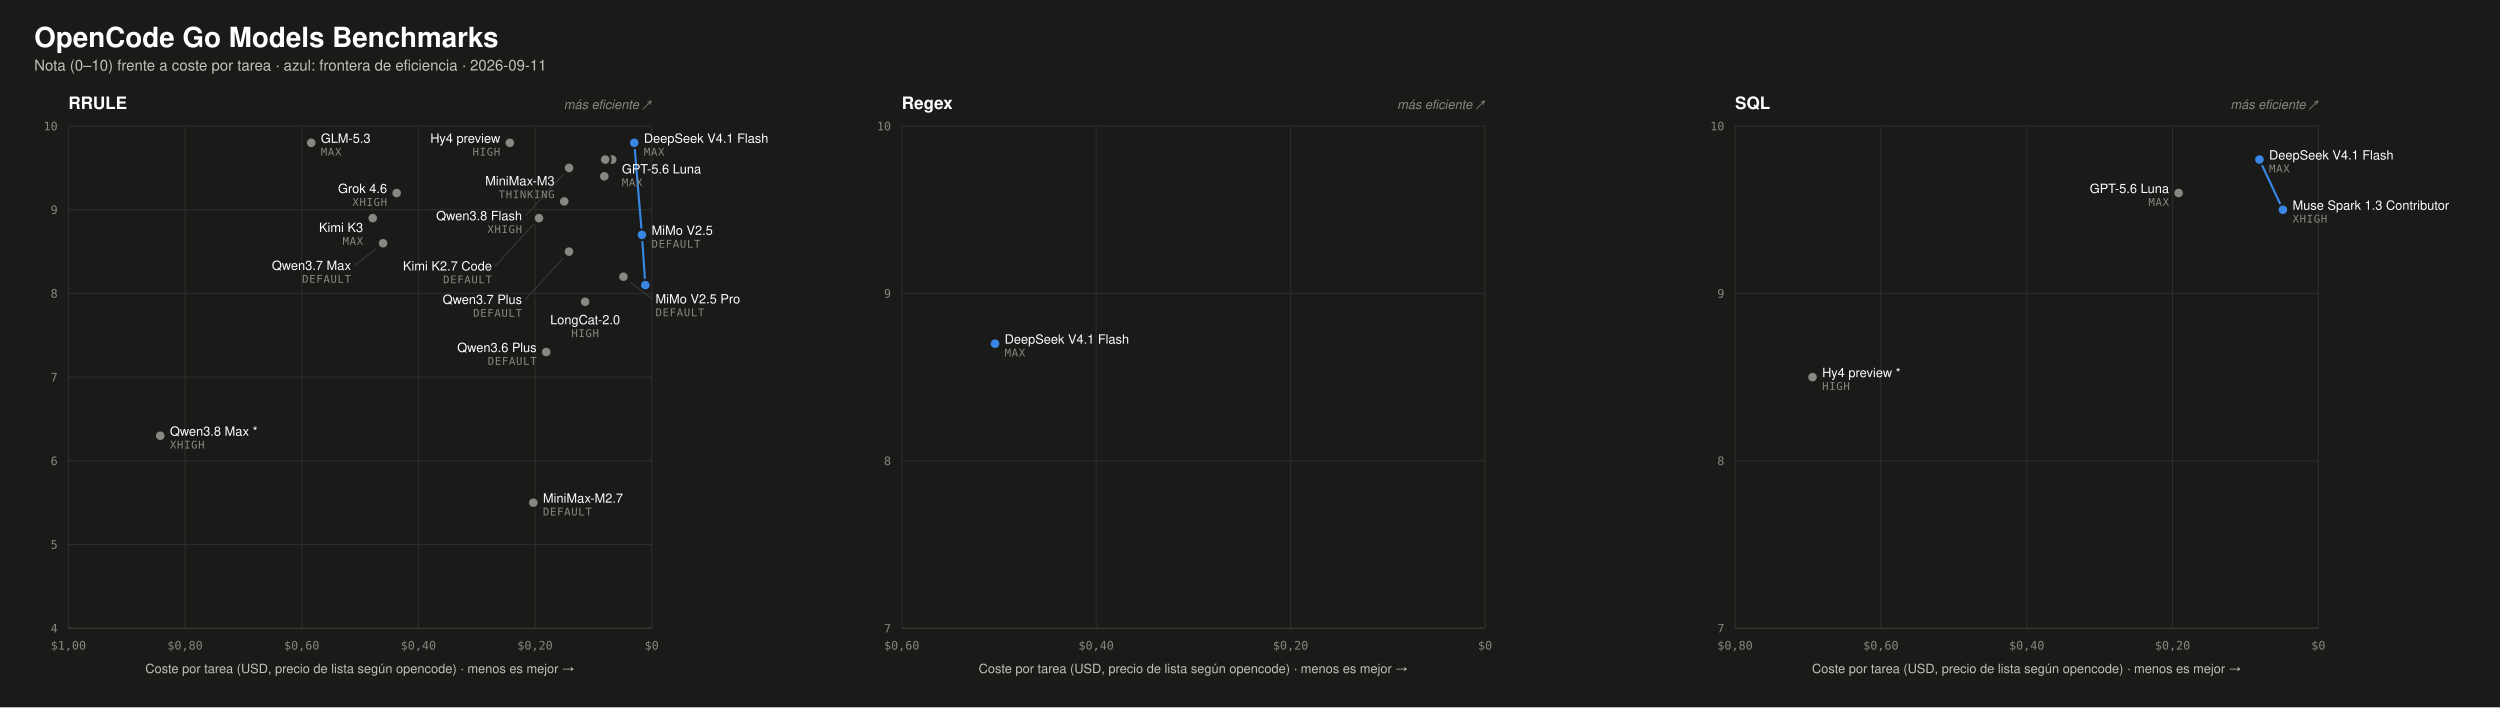
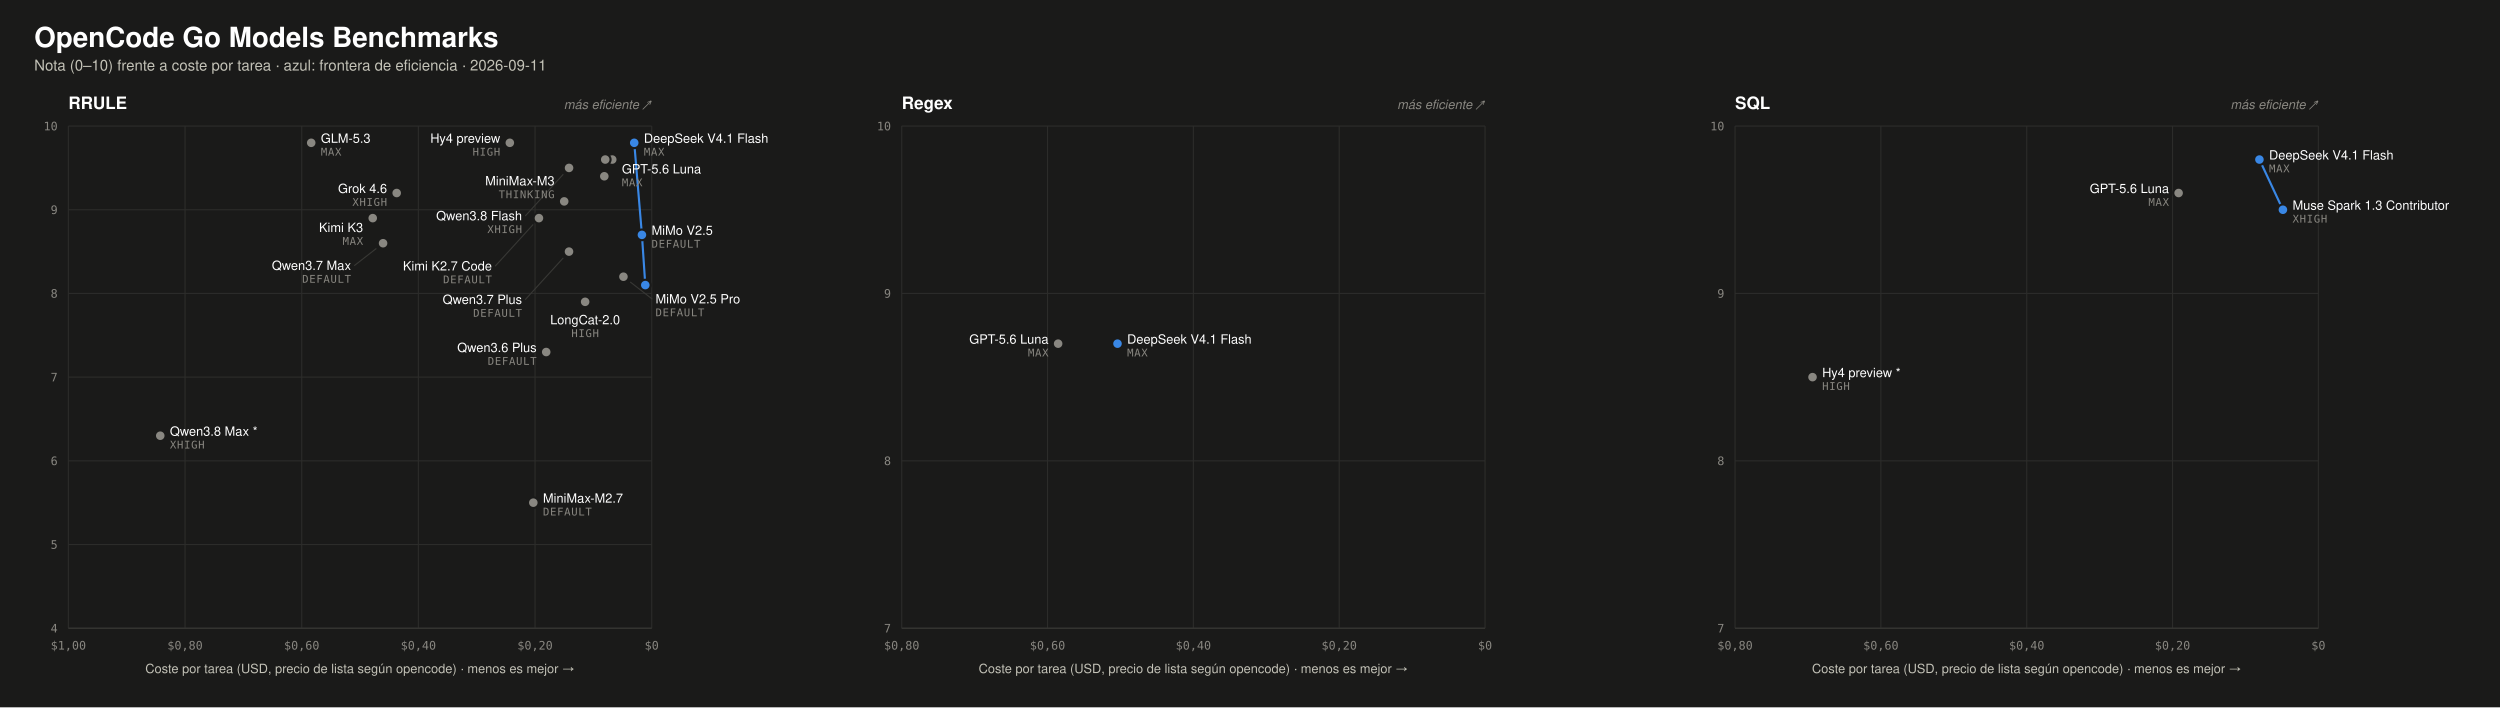
<svg xmlns="http://www.w3.org/2000/svg" viewBox="0 0 2340 662" width="2340" height="662" font-family="-apple-system, BlinkMacSystemFont, 'Segoe UI', Helvetica, Arial, sans-serif">
  <rect width="2340" height="662" fill="#1a1a19" />
  <text x="32" y="44" fill="#ffffff" font-size="26" font-weight="600">OpenCode Go Models Benchmarks</text>
  <text x="32" y="66" fill="#c3c2b7" font-size="14">Nota (0–10) frente a coste por tarea · azul: frontera de eficiencia · 2026-09-11</text>
  <text x="64" y="102" fill="#ffffff" font-size="16" font-weight="600">RRULE</text>
  <text x="610" y="102" fill="#898781" font-size="12" font-style="italic" text-anchor="end">más eficiente ↗</text>
  <line x1="64" x2="610" y1="588" y2="588" stroke="#2c2c2a" />
  <text x="54" y="592" fill="#898781" font-size="11" font-family="ui-monospace, SFMono-Regular, Menlo, Consolas, monospace" text-anchor="end">4</text>
  <line x1="64" x2="610" y1="509.667" y2="509.667" stroke="#2c2c2a" />
  <text x="54" y="513.667" fill="#898781" font-size="11" font-family="ui-monospace, SFMono-Regular, Menlo, Consolas, monospace" text-anchor="end">5</text>
  <line x1="64" x2="610" y1="431.333" y2="431.333" stroke="#2c2c2a" />
  <text x="54" y="435.333" fill="#898781" font-size="11" font-family="ui-monospace, SFMono-Regular, Menlo, Consolas, monospace" text-anchor="end">6</text>
  <line x1="64" x2="610" y1="353" y2="353" stroke="#2c2c2a" />
  <text x="54" y="357" fill="#898781" font-size="11" font-family="ui-monospace, SFMono-Regular, Menlo, Consolas, monospace" text-anchor="end">7</text>
  <line x1="64" x2="610" y1="274.667" y2="274.667" stroke="#2c2c2a" />
  <text x="54" y="278.667" fill="#898781" font-size="11" font-family="ui-monospace, SFMono-Regular, Menlo, Consolas, monospace" text-anchor="end">8</text>
  <line x1="64" x2="610" y1="196.333" y2="196.333" stroke="#2c2c2a" />
  <text x="54" y="200.333" fill="#898781" font-size="11" font-family="ui-monospace, SFMono-Regular, Menlo, Consolas, monospace" text-anchor="end">9</text>
  <line x1="64" x2="610" y1="118" y2="118" stroke="#2c2c2a" />
  <text x="54" y="122" fill="#898781" font-size="11" font-family="ui-monospace, SFMono-Regular, Menlo, Consolas, monospace" text-anchor="end">10</text>
  <line x1="610" x2="610" y1="118" y2="588" stroke="#2c2c2a" />
  <text x="610" y="608" fill="#898781" font-size="11" font-family="ui-monospace, SFMono-Regular, Menlo, Consolas, monospace" text-anchor="middle">$0</text>
  <line x1="500.8" x2="500.8" y1="118" y2="588" stroke="#2c2c2a" />
  <text x="500.8" y="608" fill="#898781" font-size="11" font-family="ui-monospace, SFMono-Regular, Menlo, Consolas, monospace" text-anchor="middle">$0,20</text>
  <line x1="391.6" x2="391.6" y1="118" y2="588" stroke="#2c2c2a" />
  <text x="391.6" y="608" fill="#898781" font-size="11" font-family="ui-monospace, SFMono-Regular, Menlo, Consolas, monospace" text-anchor="middle">$0,40</text>
  <line x1="282.4" x2="282.4" y1="118" y2="588" stroke="#2c2c2a" />
  <text x="282.4" y="608" fill="#898781" font-size="11" font-family="ui-monospace, SFMono-Regular, Menlo, Consolas, monospace" text-anchor="middle">$0,60</text>
  <line x1="173.2" x2="173.2" y1="118" y2="588" stroke="#2c2c2a" />
  <text x="173.2" y="608" fill="#898781" font-size="11" font-family="ui-monospace, SFMono-Regular, Menlo, Consolas, monospace" text-anchor="middle">$0,80</text>
  <line x1="64" x2="64" y1="118" y2="588" stroke="#2c2c2a" />
  <text x="64" y="608" fill="#898781" font-size="11" font-family="ui-monospace, SFMono-Regular, Menlo, Consolas, monospace" text-anchor="middle">$1,00</text>
  <line x1="64" x2="610" y1="588" y2="588" stroke="#383835" />
  <text x="337" y="630" fill="#c3c2b7" font-size="12" text-anchor="middle">Coste por tarea (USD, precio de lista según opencode) · menos es mejor →</text>
  <polyline points="603.997,266.833 600.843,219.833 593.639,133.667" fill="none" stroke="#3987e5" stroke-width="2" stroke-linejoin="round" />
  <circle cx="477.206" cy="133.667" r="5" fill="#898781" stroke="#1a1a19" stroke-width="2" />
  <circle cx="291.291" cy="133.667" r="5" fill="#898781" stroke="#1a1a19" stroke-width="2" />
  <circle cx="573.056" cy="149.333" r="5" fill="#898781" stroke="#1a1a19" stroke-width="2" />
  <circle cx="566.494" cy="149.333" r="5" fill="#898781" stroke="#1a1a19" stroke-width="2" />
  <circle cx="532.632" cy="157.167" r="5" fill="#898781" stroke="#1a1a19" stroke-width="2" />
  <circle cx="565.627" cy="165" r="5" fill="#898781" stroke="#1a1a19" stroke-width="2" />
  <circle cx="371.306" cy="180.667" r="5" fill="#898781" stroke="#1a1a19" stroke-width="2" />
  <circle cx="528.098" cy="188.5" r="5" fill="#898781" stroke="#1a1a19" stroke-width="2" />
  <circle cx="504.453" cy="204.167" r="5" fill="#898781" stroke="#1a1a19" stroke-width="2" />
  <circle cx="348.882" cy="204.167" r="5" fill="#898781" stroke="#1a1a19" stroke-width="2" />
  <circle cx="358.555" cy="227.667" r="5" fill="#898781" stroke="#1a1a19" stroke-width="2" />
  <circle cx="532.592" cy="235.5" r="5" fill="#898781" stroke="#1a1a19" stroke-width="2" />
  <circle cx="583.542" cy="259" r="5" fill="#898781" stroke="#1a1a19" stroke-width="2" />
  <circle cx="547.687" cy="282.5" r="5" fill="#898781" stroke="#1a1a19" stroke-width="2" />
  <circle cx="511.254" cy="329.5" r="5" fill="#898781" stroke="#1a1a19" stroke-width="2" />
  <circle cx="149.998" cy="407.833" r="5" fill="#898781" stroke="#1a1a19" stroke-width="2" />
  <circle cx="499.175" cy="470.5" r="5" fill="#898781" stroke="#1a1a19" stroke-width="2" />
  <circle cx="593.639" cy="133.667" r="5" fill="#3987e5" stroke="#1a1a19" stroke-width="2" />
  <circle cx="600.843" cy="219.833" r="5" fill="#3987e5" stroke="#1a1a19" stroke-width="2" />
  <circle cx="603.997" cy="266.833" r="5" fill="#3987e5" stroke="#1a1a19" stroke-width="2" />
  <text x="602.639" y="133.667" fill="#ffffff" font-size="12" font-weight="500" text-anchor="start">DeepSeek V4.1 Flash</text>
  <text x="602.639" y="145.667" fill="#898781" font-size="10" font-family="ui-monospace, SFMono-Regular, Menlo, Consolas, monospace" letter-spacing="0.6" text-anchor="start">MAX</text>
  <text x="609.843" y="219.833" fill="#ffffff" font-size="12" font-weight="500" text-anchor="start">MiMo V2.5</text>
  <text x="609.843" y="231.833" fill="#898781" font-size="10" font-family="ui-monospace, SFMono-Regular, Menlo, Consolas, monospace" letter-spacing="0.6" text-anchor="start">DEFAULT</text>
  <text x="468.206" y="133.667" fill="#ffffff" font-size="12" font-weight="500" text-anchor="end">Hy4 preview</text>
  <text x="468.206" y="145.667" fill="#898781" font-size="10" font-family="ui-monospace, SFMono-Regular, Menlo, Consolas, monospace" letter-spacing="0.6" text-anchor="end">HIGH</text>
  <text x="300.291" y="133.667" fill="#ffffff" font-size="12" font-weight="500" text-anchor="start">GLM-5.3</text>
  <text x="300.291" y="145.667" fill="#898781" font-size="10" font-family="ui-monospace, SFMono-Regular, Menlo, Consolas, monospace" letter-spacing="0.6" text-anchor="start">MAX</text>
  <text x="582.056" y="162.333" fill="#ffffff" font-size="12" font-weight="500" text-anchor="start">GPT-5.6 Luna</text>
  <text x="582.056" y="174.333" fill="#898781" font-size="10" font-family="ui-monospace, SFMono-Regular, Menlo, Consolas, monospace" letter-spacing="0.6" text-anchor="start">MAX</text>
  <line x1="527.244" y1="163.08" x2="491.632" y2="202.167" stroke="#383835" />
  <text x="488.632" y="206.167" fill="#ffffff" font-size="12" font-weight="500" text-anchor="end">Qwen3.8 Flash</text>
  <text x="488.632" y="218.167" fill="#898781" font-size="10" font-family="ui-monospace, SFMono-Regular, Menlo, Consolas, monospace" letter-spacing="0.6" text-anchor="end">XHIGH</text>
  <text x="362.306" y="180.667" fill="#ffffff" font-size="12" font-weight="500" text-anchor="end">Grok 4.6</text>
  <text x="362.306" y="192.667" fill="#898781" font-size="10" font-family="ui-monospace, SFMono-Regular, Menlo, Consolas, monospace" letter-spacing="0.6" text-anchor="end">XHIGH</text>
  <text x="519.098" y="173.5" fill="#ffffff" font-size="12" font-weight="500" text-anchor="end">MiniMax-M3</text>
  <text x="519.098" y="185.5" fill="#898781" font-size="10" font-family="ui-monospace, SFMono-Regular, Menlo, Consolas, monospace" letter-spacing="0.6" text-anchor="end">THINKING</text>
  <line x1="499.065" y1="210.08" x2="463.453" y2="249.167" stroke="#383835" />
  <text x="460.453" y="253.167" fill="#ffffff" font-size="12" font-weight="500" text-anchor="end">Kimi K2.7 Code</text>
  <text x="460.453" y="265.167" fill="#898781" font-size="10" font-family="ui-monospace, SFMono-Regular, Menlo, Consolas, monospace" letter-spacing="0.6" text-anchor="end">DEFAULT</text>
  <text x="339.882" y="217.167" fill="#ffffff" font-size="12" font-weight="500" text-anchor="end">Kimi K3</text>
  <text x="339.882" y="229.167" fill="#898781" font-size="10" font-family="ui-monospace, SFMono-Regular, Menlo, Consolas, monospace" letter-spacing="0.6" text-anchor="end">MAX</text>
  <line x1="352.24" y1="232.578" x2="331.555" y2="248.667" stroke="#383835" />
  <text x="328.555" y="252.667" fill="#ffffff" font-size="12" font-weight="500" text-anchor="end">Qwen3.7 Max</text>
  <text x="328.555" y="264.667" fill="#898781" font-size="10" font-family="ui-monospace, SFMono-Regular, Menlo, Consolas, monospace" letter-spacing="0.6" text-anchor="end">DEFAULT</text>
  <line x1="527.204" y1="241.414" x2="491.592" y2="280.5" stroke="#383835" />
  <text x="488.592" y="284.5" fill="#ffffff" font-size="12" font-weight="500" text-anchor="end">Qwen3.7 Plus</text>
  <text x="488.592" y="296.5" fill="#898781" font-size="10" font-family="ui-monospace, SFMono-Regular, Menlo, Consolas, monospace" letter-spacing="0.6" text-anchor="end">DEFAULT</text>
  <line x1="589.857" y1="263.912" x2="610.542" y2="280" stroke="#383835" />
  <text x="613.542" y="284" fill="#ffffff" font-size="12" font-weight="500" text-anchor="start">MiMo V2.5 Pro</text>
  <text x="613.542" y="296" fill="#898781" font-size="10" font-family="ui-monospace, SFMono-Regular, Menlo, Consolas, monospace" letter-spacing="0.6" text-anchor="start">DEFAULT</text>
  <text x="547.687" y="303.5" fill="#ffffff" font-size="12" font-weight="500" text-anchor="middle">LongCat-2.0</text>
  <text x="547.687" y="315.5" fill="#898781" font-size="10" font-family="ui-monospace, SFMono-Regular, Menlo, Consolas, monospace" letter-spacing="0.6" text-anchor="middle">HIGH</text>
  <text x="502.254" y="329.5" fill="#ffffff" font-size="12" font-weight="500" text-anchor="end">Qwen3.6 Plus</text>
  <text x="502.254" y="341.5" fill="#898781" font-size="10" font-family="ui-monospace, SFMono-Regular, Menlo, Consolas, monospace" letter-spacing="0.6" text-anchor="end">DEFAULT</text>
  <text x="158.998" y="407.833" fill="#ffffff" font-size="12" font-weight="500" text-anchor="start">Qwen3.8 Max *</text>
  <text x="158.998" y="419.833" fill="#898781" font-size="10" font-family="ui-monospace, SFMono-Regular, Menlo, Consolas, monospace" letter-spacing="0.6" text-anchor="start">XHIGH</text>
  <text x="508.175" y="470.5" fill="#ffffff" font-size="12" font-weight="500" text-anchor="start">MiniMax-M2.7</text>
  <text x="508.175" y="482.5" fill="#898781" font-size="10" font-family="ui-monospace, SFMono-Regular, Menlo, Consolas, monospace" letter-spacing="0.6" text-anchor="start">DEFAULT</text>
  <text x="844" y="102" fill="#ffffff" font-size="16" font-weight="600">Regex</text>
  <text x="1390" y="102" fill="#898781" font-size="12" font-style="italic" text-anchor="end">más eficiente ↗</text>
  <line x1="844" x2="1390" y1="588" y2="588" stroke="#2c2c2a" />
  <text x="834" y="592" fill="#898781" font-size="11" font-family="ui-monospace, SFMono-Regular, Menlo, Consolas, monospace" text-anchor="end">7</text>
  <line x1="844" x2="1390" y1="431.333" y2="431.333" stroke="#2c2c2a" />
  <text x="834" y="435.333" fill="#898781" font-size="11" font-family="ui-monospace, SFMono-Regular, Menlo, Consolas, monospace" text-anchor="end">8</text>
  <line x1="844" x2="1390" y1="274.667" y2="274.667" stroke="#2c2c2a" />
  <text x="834" y="278.667" fill="#898781" font-size="11" font-family="ui-monospace, SFMono-Regular, Menlo, Consolas, monospace" text-anchor="end">9</text>
  <line x1="844" x2="1390" y1="118" y2="118" stroke="#2c2c2a" />
  <text x="834" y="122" fill="#898781" font-size="11" font-family="ui-monospace, SFMono-Regular, Menlo, Consolas, monospace" text-anchor="end">10</text>
  <line x1="1390" x2="1390" y1="118" y2="588" stroke="#2c2c2a" />
  <text x="1390" y="608" fill="#898781" font-size="11" font-family="ui-monospace, SFMono-Regular, Menlo, Consolas, monospace" text-anchor="middle">$0</text>
-   <line x1="1208" x2="1208" y1="118" y2="588" stroke="#2c2c2a" />
-   <text x="1208" y="608" fill="#898781" font-size="11" font-family="ui-monospace, SFMono-Regular, Menlo, Consolas, monospace" text-anchor="middle">$0,20</text>
-   <line x1="1026" x2="1026" y1="118" y2="588" stroke="#2c2c2a" />
-   <text x="1026" y="608" fill="#898781" font-size="11" font-family="ui-monospace, SFMono-Regular, Menlo, Consolas, monospace" text-anchor="middle">$0,40</text>
+   <line x1="1253.5" x2="1253.5" y1="118" y2="588" stroke="#2c2c2a" />
+   <text x="1253.5" y="608" fill="#898781" font-size="11" font-family="ui-monospace, SFMono-Regular, Menlo, Consolas, monospace" text-anchor="middle">$0,20</text>
+   <line x1="1117" x2="1117" y1="118" y2="588" stroke="#2c2c2a" />
+   <text x="1117" y="608" fill="#898781" font-size="11" font-family="ui-monospace, SFMono-Regular, Menlo, Consolas, monospace" text-anchor="middle">$0,40</text>
+   <line x1="980.5" x2="980.5" y1="118" y2="588" stroke="#2c2c2a" />
+   <text x="980.5" y="608" fill="#898781" font-size="11" font-family="ui-monospace, SFMono-Regular, Menlo, Consolas, monospace" text-anchor="middle">$0,60</text>
  <line x1="844" x2="844" y1="118" y2="588" stroke="#2c2c2a" />
-   <text x="844" y="608" fill="#898781" font-size="11" font-family="ui-monospace, SFMono-Regular, Menlo, Consolas, monospace" text-anchor="middle">$0,60</text>
+   <text x="844" y="608" fill="#898781" font-size="11" font-family="ui-monospace, SFMono-Regular, Menlo, Consolas, monospace" text-anchor="middle">$0,80</text>
  <line x1="844" x2="1390" y1="588" y2="588" stroke="#383835" />
  <text x="1117" y="630" fill="#c3c2b7" font-size="12" text-anchor="middle">Coste por tarea (USD, precio de lista según opencode) · menos es mejor →</text>
-   <circle cx="931.309" cy="321.667" r="5" fill="#3987e5" stroke="#1a1a19" stroke-width="2" />
-   <text x="940.309" y="321.667" fill="#ffffff" font-size="12" font-weight="500" text-anchor="start">DeepSeek V4.1 Flash</text>
-   <text x="940.309" y="333.667" fill="#898781" font-size="10" font-family="ui-monospace, SFMono-Regular, Menlo, Consolas, monospace" letter-spacing="0.6" text-anchor="start">MAX</text>
+   <circle cx="990.414" cy="321.667" r="5" fill="#898781" stroke="#1a1a19" stroke-width="2" />
+   <circle cx="1045.982" cy="321.667" r="5" fill="#3987e5" stroke="#1a1a19" stroke-width="2" />
+   <text x="1054.982" y="321.667" fill="#ffffff" font-size="12" font-weight="500" text-anchor="start">DeepSeek V4.1 Flash</text>
+   <text x="1054.982" y="333.667" fill="#898781" font-size="10" font-family="ui-monospace, SFMono-Regular, Menlo, Consolas, monospace" letter-spacing="0.6" text-anchor="start">MAX</text>
+   <text x="981.414" y="321.667" fill="#ffffff" font-size="12" font-weight="500" text-anchor="end">GPT-5.6 Luna</text>
+   <text x="981.414" y="333.667" fill="#898781" font-size="10" font-family="ui-monospace, SFMono-Regular, Menlo, Consolas, monospace" letter-spacing="0.6" text-anchor="end">MAX</text>
  <text x="1624" y="102" fill="#ffffff" font-size="16" font-weight="600">SQL</text>
  <text x="2170" y="102" fill="#898781" font-size="12" font-style="italic" text-anchor="end">más eficiente ↗</text>
  <line x1="1624" x2="2170" y1="588" y2="588" stroke="#2c2c2a" />
  <text x="1614" y="592" fill="#898781" font-size="11" font-family="ui-monospace, SFMono-Regular, Menlo, Consolas, monospace" text-anchor="end">7</text>
  <line x1="1624" x2="2170" y1="431.333" y2="431.333" stroke="#2c2c2a" />
  <text x="1614" y="435.333" fill="#898781" font-size="11" font-family="ui-monospace, SFMono-Regular, Menlo, Consolas, monospace" text-anchor="end">8</text>
  <line x1="1624" x2="2170" y1="274.667" y2="274.667" stroke="#2c2c2a" />
  <text x="1614" y="278.667" fill="#898781" font-size="11" font-family="ui-monospace, SFMono-Regular, Menlo, Consolas, monospace" text-anchor="end">9</text>
  <line x1="1624" x2="2170" y1="118" y2="118" stroke="#2c2c2a" />
  <text x="1614" y="122" fill="#898781" font-size="11" font-family="ui-monospace, SFMono-Regular, Menlo, Consolas, monospace" text-anchor="end">10</text>
  <line x1="2170" x2="2170" y1="118" y2="588" stroke="#2c2c2a" />
  <text x="2170" y="608" fill="#898781" font-size="11" font-family="ui-monospace, SFMono-Regular, Menlo, Consolas, monospace" text-anchor="middle">$0</text>
  <line x1="2033.5" x2="2033.5" y1="118" y2="588" stroke="#2c2c2a" />
  <text x="2033.5" y="608" fill="#898781" font-size="11" font-family="ui-monospace, SFMono-Regular, Menlo, Consolas, monospace" text-anchor="middle">$0,20</text>
  <line x1="1897" x2="1897" y1="118" y2="588" stroke="#2c2c2a" />
  <text x="1897" y="608" fill="#898781" font-size="11" font-family="ui-monospace, SFMono-Regular, Menlo, Consolas, monospace" text-anchor="middle">$0,40</text>
  <line x1="1760.5" x2="1760.5" y1="118" y2="588" stroke="#2c2c2a" />
  <text x="1760.5" y="608" fill="#898781" font-size="11" font-family="ui-monospace, SFMono-Regular, Menlo, Consolas, monospace" text-anchor="middle">$0,60</text>
  <line x1="1624" x2="1624" y1="118" y2="588" stroke="#2c2c2a" />
  <text x="1624" y="608" fill="#898781" font-size="11" font-family="ui-monospace, SFMono-Regular, Menlo, Consolas, monospace" text-anchor="middle">$0,80</text>
  <line x1="1624" x2="2170" y1="588" y2="588" stroke="#383835" />
  <text x="1897" y="630" fill="#c3c2b7" font-size="12" text-anchor="middle">Coste por tarea (USD, precio de lista según opencode) · menos es mejor →</text>
  <polyline points="2136.81,196.333 2114.818,149.333" fill="none" stroke="#3987e5" stroke-width="2" stroke-linejoin="round" />
  <circle cx="2039.179" cy="180.667" r="5" fill="#898781" stroke="#1a1a19" stroke-width="2" />
  <circle cx="1696.527" cy="353" r="5" fill="#898781" stroke="#1a1a19" stroke-width="2" />
  <circle cx="2114.818" cy="149.333" r="5" fill="#3987e5" stroke="#1a1a19" stroke-width="2" />
  <circle cx="2136.81" cy="196.333" r="5" fill="#3987e5" stroke="#1a1a19" stroke-width="2" />
  <text x="2123.818" y="149.333" fill="#ffffff" font-size="12" font-weight="500" text-anchor="start">DeepSeek V4.1 Flash</text>
  <text x="2123.818" y="161.333" fill="#898781" font-size="10" font-family="ui-monospace, SFMono-Regular, Menlo, Consolas, monospace" letter-spacing="0.6" text-anchor="start">MAX</text>
  <text x="2145.81" y="196.333" fill="#ffffff" font-size="12" font-weight="500" text-anchor="start">Muse Spark 1.3 Contributor</text>
  <text x="2145.81" y="208.333" fill="#898781" font-size="10" font-family="ui-monospace, SFMono-Regular, Menlo, Consolas, monospace" letter-spacing="0.6" text-anchor="start">XHIGH</text>
  <text x="2030.179" y="180.667" fill="#ffffff" font-size="12" font-weight="500" text-anchor="end">GPT-5.6 Luna</text>
  <text x="2030.179" y="192.667" fill="#898781" font-size="10" font-family="ui-monospace, SFMono-Regular, Menlo, Consolas, monospace" letter-spacing="0.6" text-anchor="end">MAX</text>
  <text x="1705.527" y="353" fill="#ffffff" font-size="12" font-weight="500" text-anchor="start">Hy4 preview *</text>
  <text x="1705.527" y="365" fill="#898781" font-size="10" font-family="ui-monospace, SFMono-Regular, Menlo, Consolas, monospace" letter-spacing="0.6" text-anchor="start">HIGH</text>
</svg>
